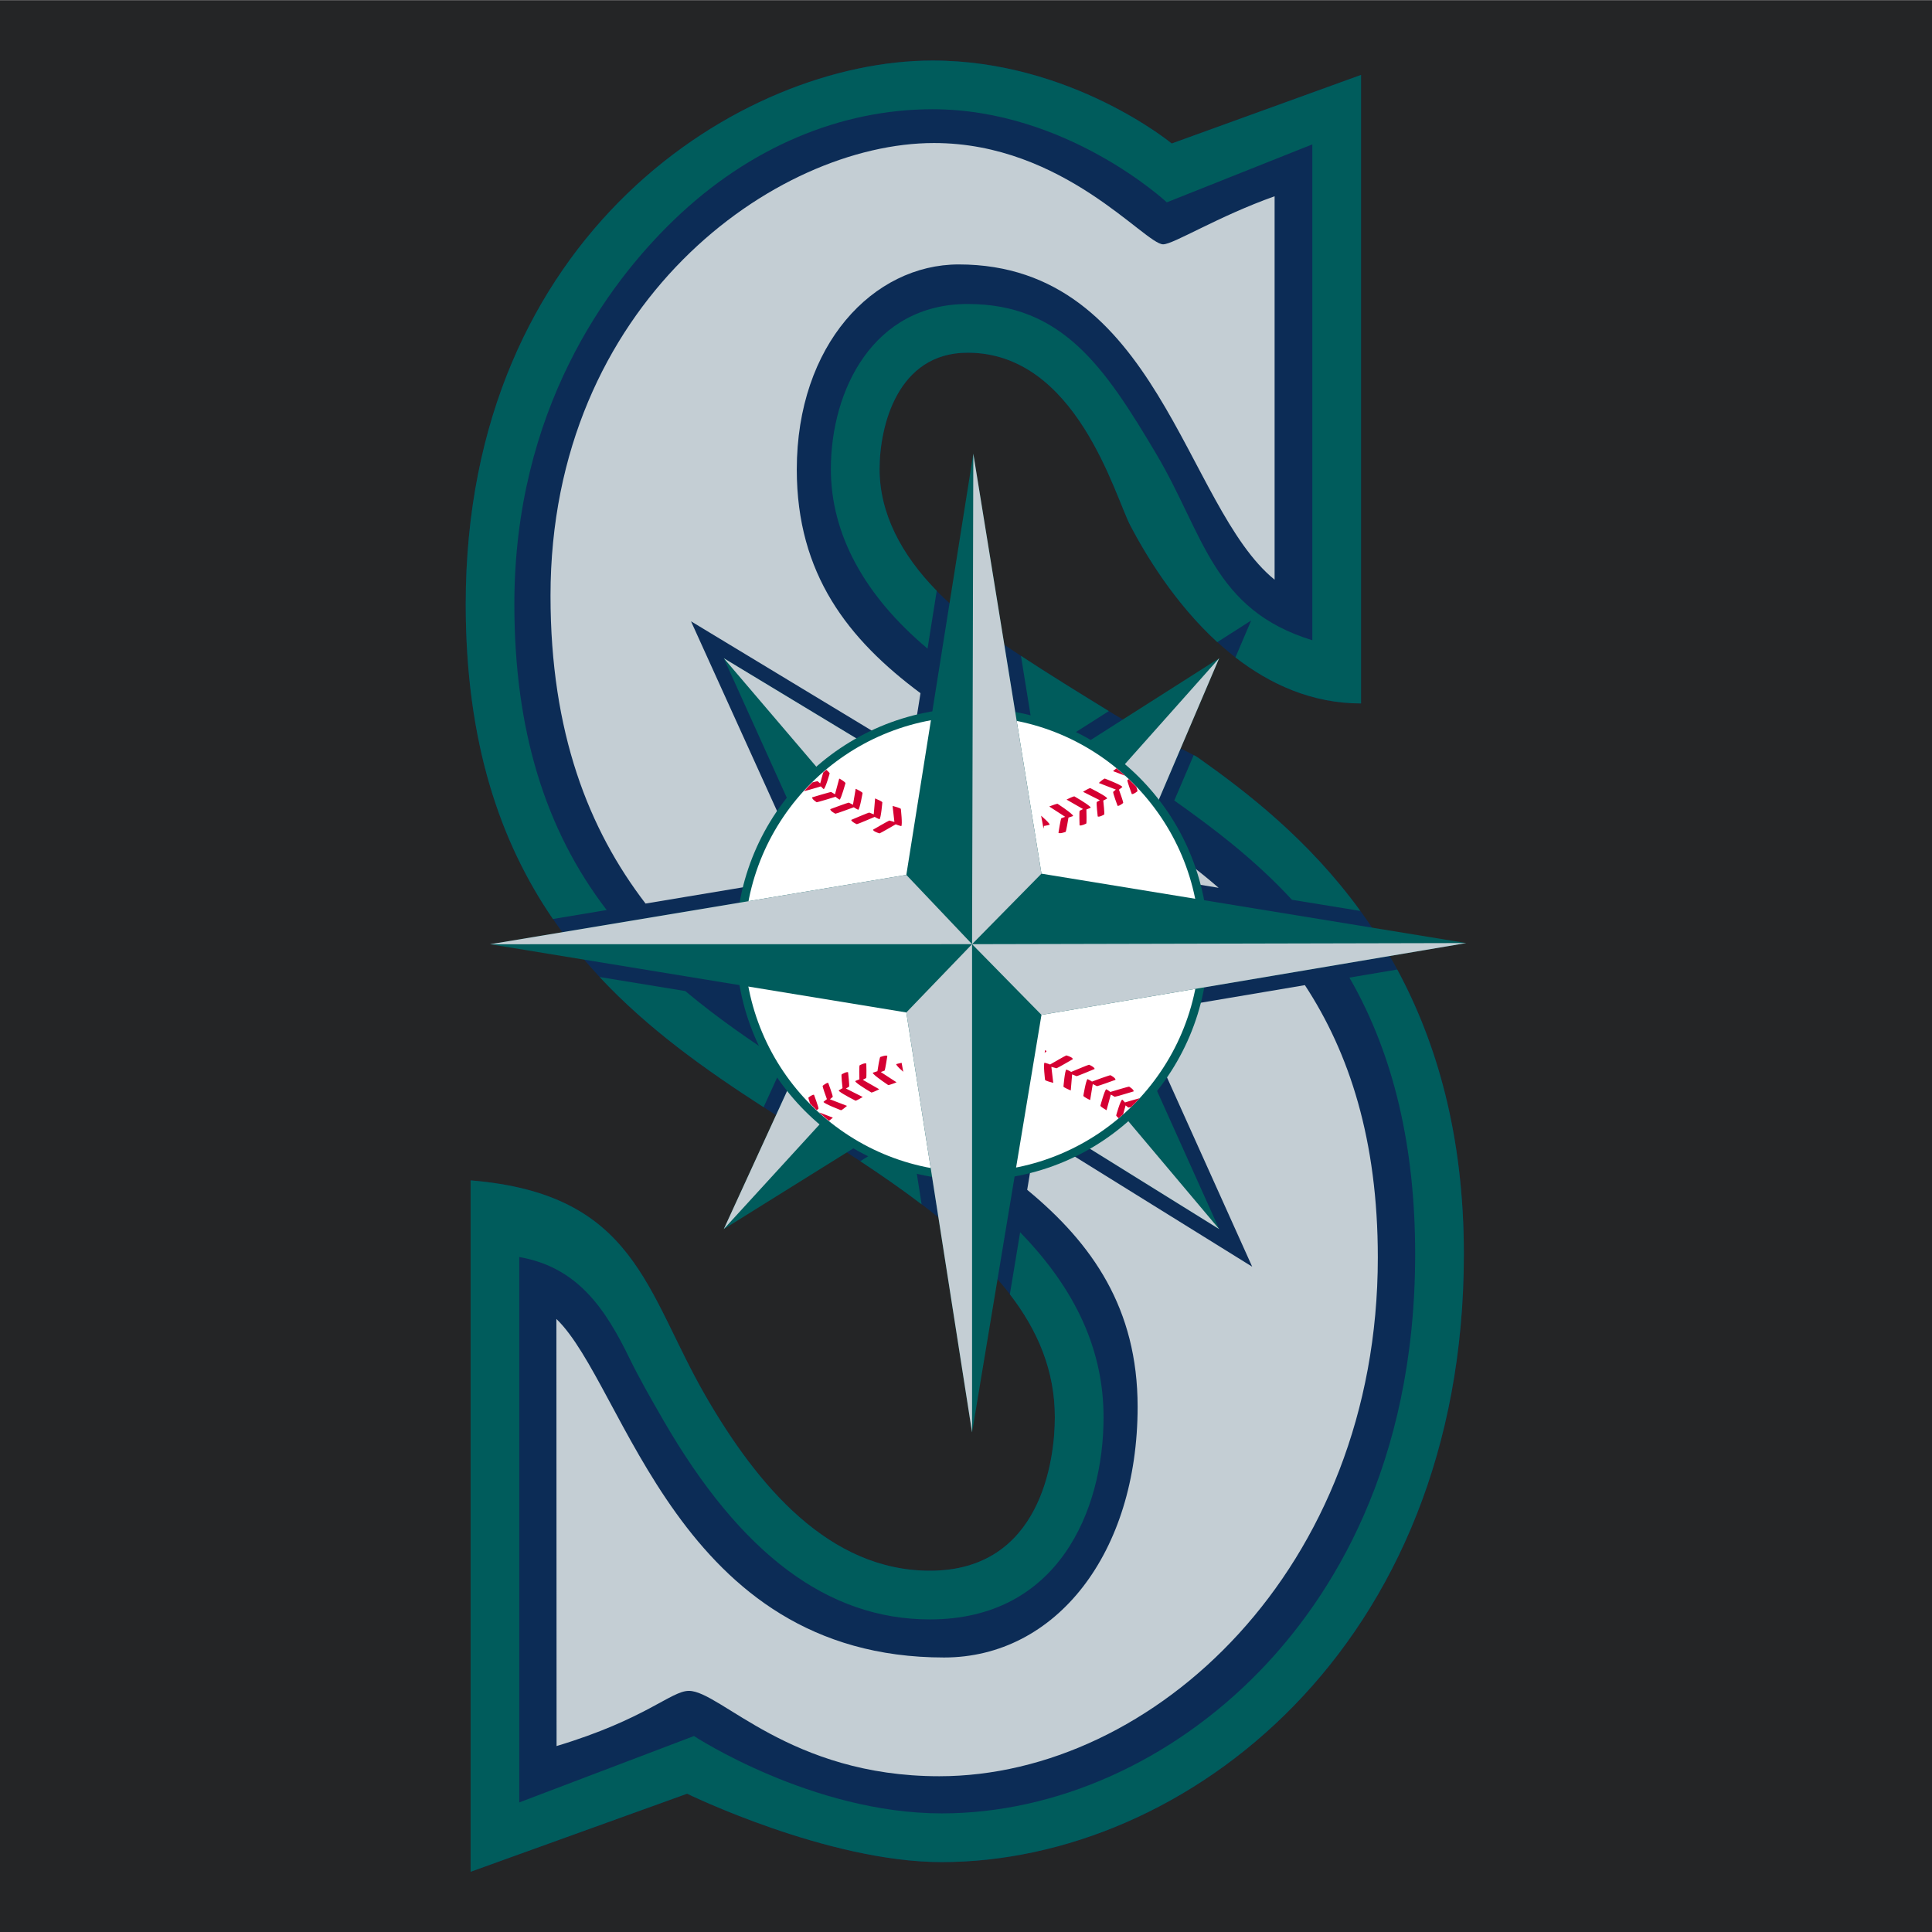
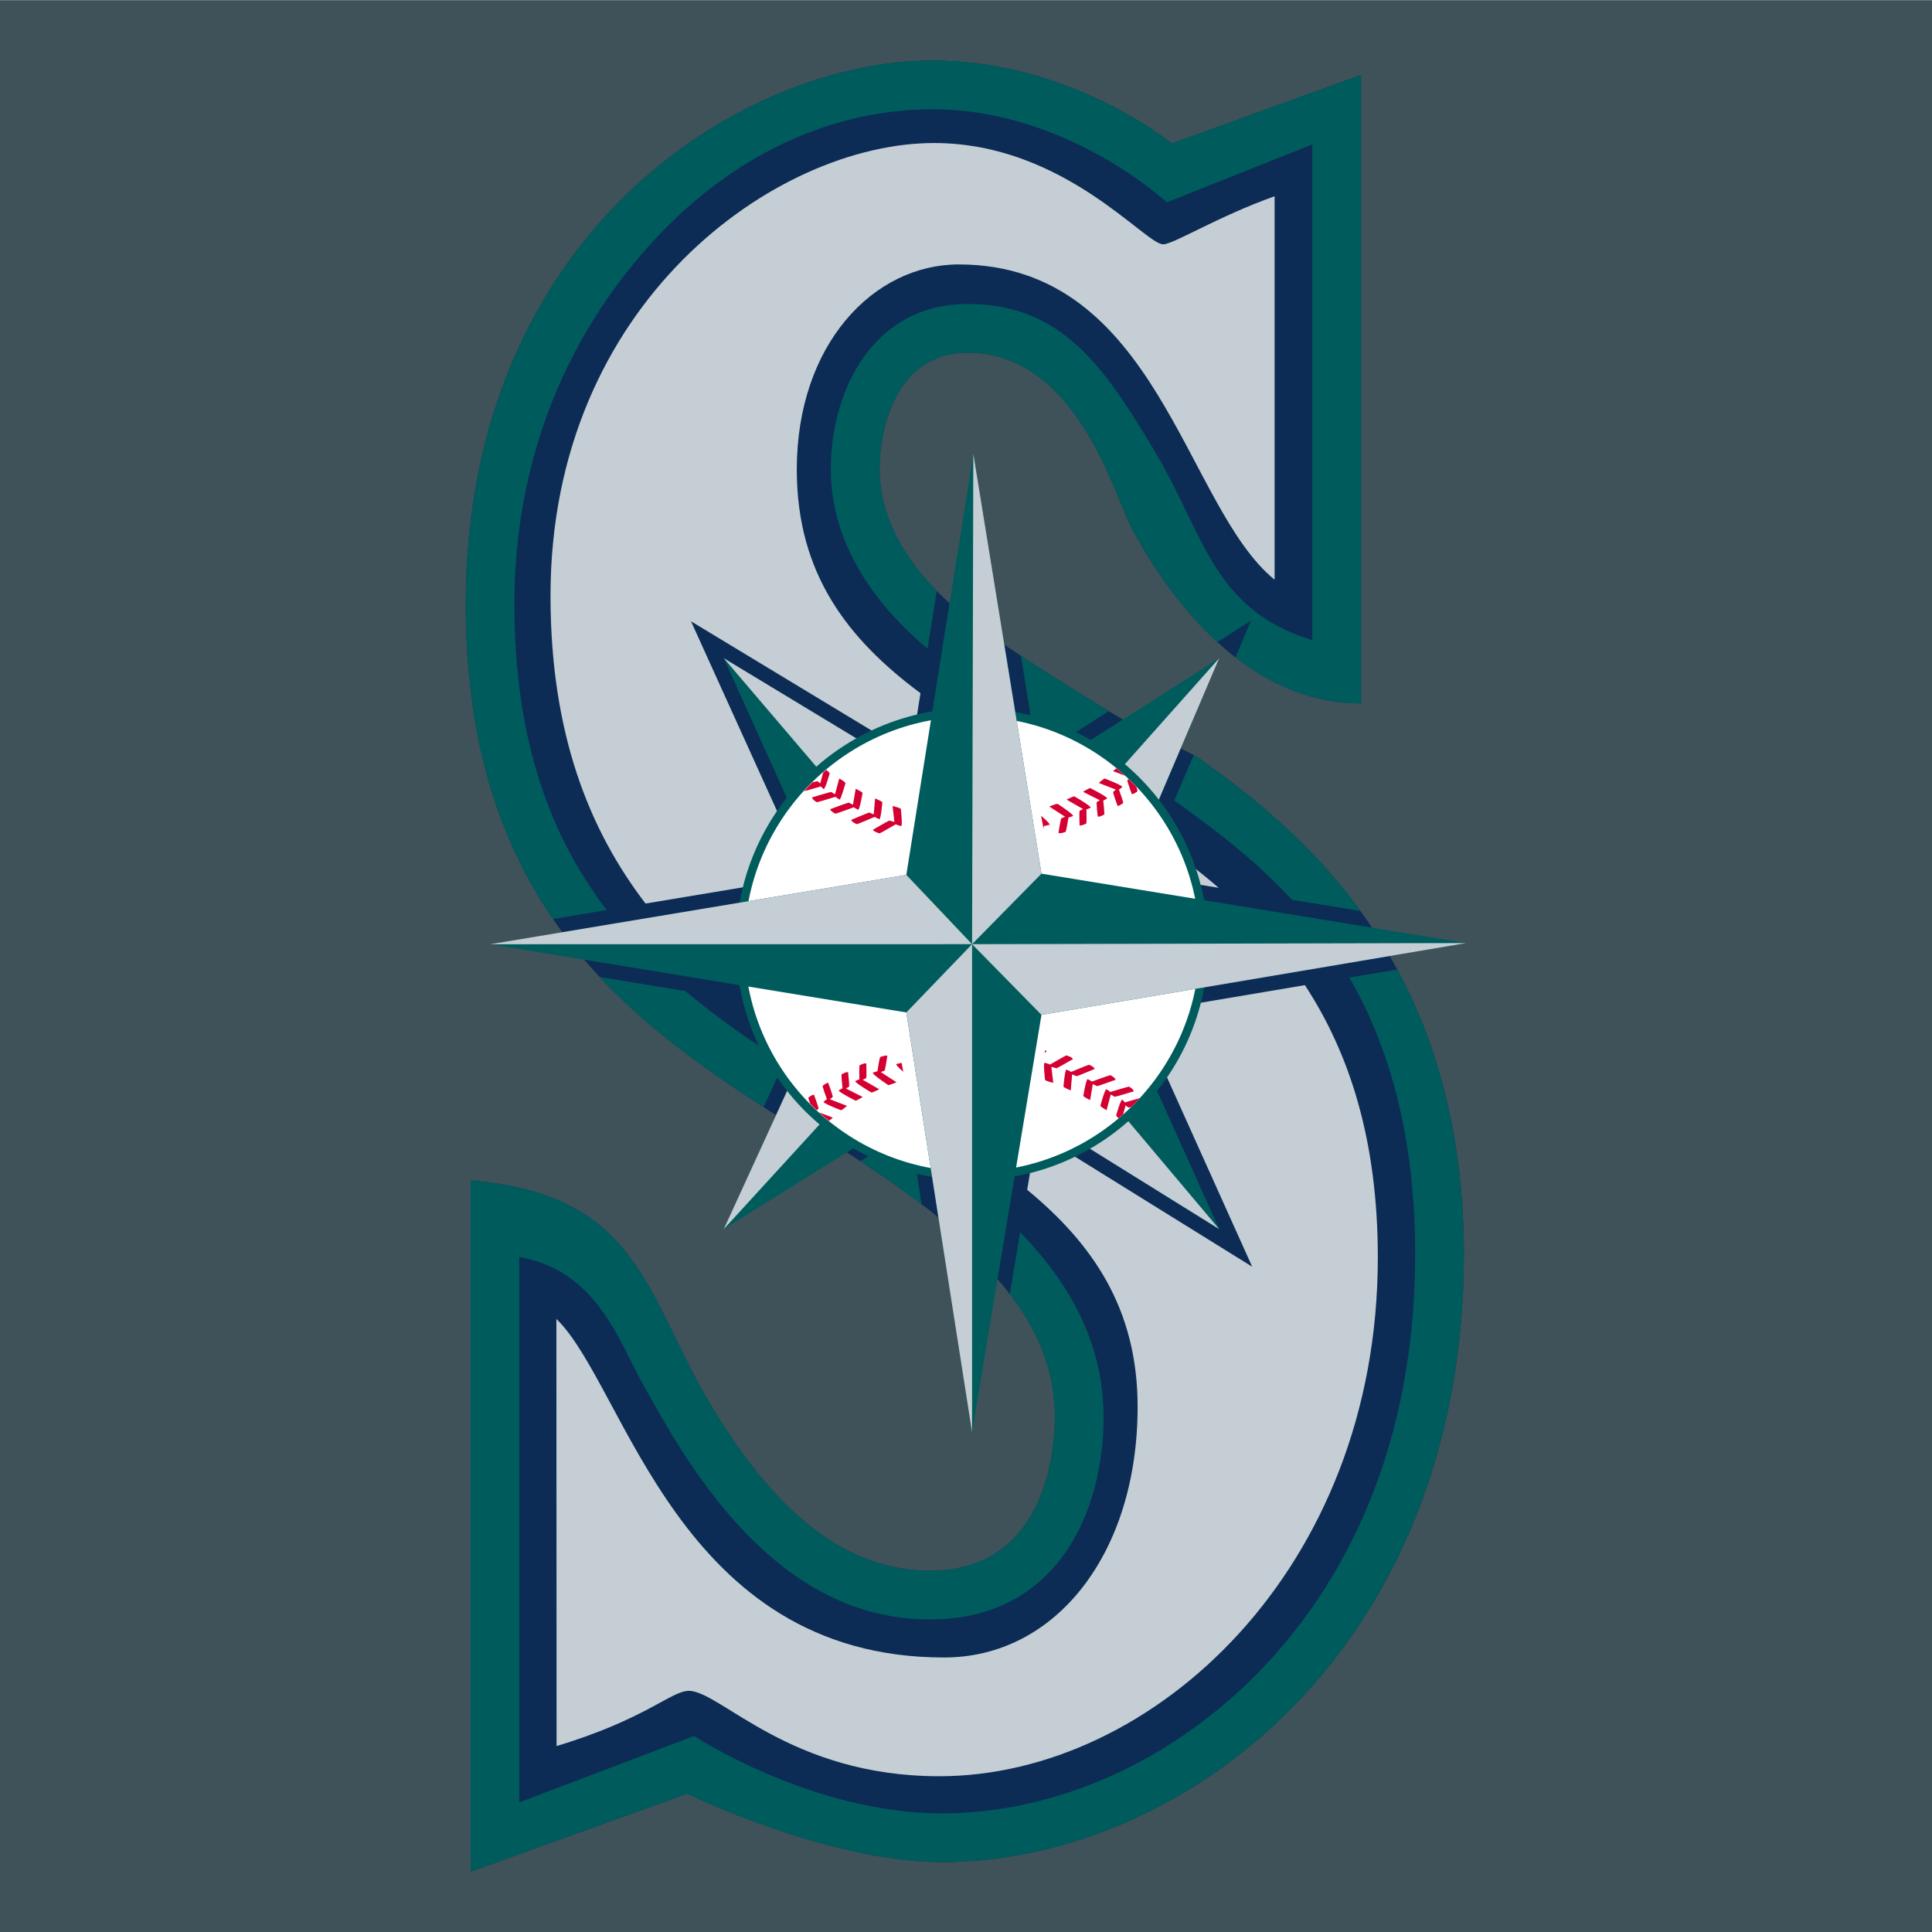
<svg xmlns="http://www.w3.org/2000/svg" version="1.1" id="svg23675" viewBox="0 0 250 250" height="250" width="250">
  <defs id="defs23713" />
-   <path id="path23677" d="M0 .021h250v249.996H0z" fill="#242526" />
+   <path id="path23677" d="M0 .021h250v249.996H0z" fill="#405259" />
  <path id="path23679" fill="#0c2c56" d="M60.898 152.743c21.416 1.739 22.636 14.435 30.396 27.878 6.752 11.688 16.006 22.629 29.038 22.629 14.435 0 16.166-14.466 16.166-19.852 0-8.408-4.257-15.183-10.688-21.226-1.022-.946-2.762-3.311-3.875-4.227-4.349-3.586-9.384-6.942-14.633-10.284-1.435-.916-2.212-.412-3.67-1.328-20.82-13.106-43.365-27.942-43.365-68.142 0-48.02 35.744-70.358 60.402-70.358 17.959 0 30.953 10.735 30.953 10.735l24.498-8.873v81.329c-16.221 0-26.275-16.189-29.854-23.025-2.021-3.86-6.965-22.362-21.049-22.362-9.087 0-11.398 9.499-11.398 15.068 0 7.774 5.203 14.931 13.122 20.63 4.959 3.563 11.224 7.416 17.281 11.131 2.892 1.785 9.826 4.875 10.826 5.584 13.152 9.308 34.378 26.436 34.378 64.229 0 50.812-35.996 78.674-67.574 78.674-14.809 0-32.936-8.85-32.936-8.85l-28.015 10.101v-89.461z" />
  <g id="g23681" fill="#005c5c">
    <path id="path23683" d="M143.479 92.017c-3.86-2.373-7.782-4.792-11.368-7.149l1.351 8.354c1.373.862 2.754 1.717 4.112 2.556l5.905-3.761zM98.808 143.268l2.647-5.783c-4.288-2.777-8.659-5.787-12.779-9.243l-11.085-1.815c6.317 6.769 13.763 12.034 21.217 16.841zM117.89 147.082c-.237-.168-.473-.32-.702-.488l-5.867 3.662c2.77 1.831 5.44 3.678 7.935 5.585l-1.366-8.759z" />
    <path id="path23685" d="M174.614 126.502c5.852 10.144 8.507 22.183 8.507 35.778 0 27.496-10.964 44.54-20.157 54-11.353 11.674-26.337 18.372-41.115 18.372-16.777 0-32.051-10.01-32.051-10.01l-22.606 8.591v-70.572c7.561 1.313 11.139 6.684 14.282 13.138 1.267 2.595 2.739 5.158 4.364 7.98 10.017 17.334 21.293 25.772 34.493 25.772 16.586 0 22.469-14.084 22.469-26.153 0-8.637-3.548-16.495-10.796-23.941l-1.328 8.026c3.617 4.685 5.821 9.888 5.821 15.915 0 5.386-1.731 19.852-16.166 19.852-13.031 0-22.286-10.94-29.038-22.629-7.759-13.443-8.98-26.139-30.396-27.878v89.462l28.015-10.101s18.127 8.85 32.936 8.85c31.578 0 67.574-27.862 67.574-78.674 0-15.427-3.54-27.405-8.621-36.824l-6.187 1.046zM155.045 98.052c-.115-.084-.32-.206-.58-.343l-2.51 5.875c4.799 3.411 10.276 7.484 15.221 12.848l8.85 1.442c-6.73-9.263-14.755-15.42-20.981-19.822zM78.506 117.758c-8.026-10.467-11.948-23.422-11.948-39.566 0-25.055 11.963-41.359 20.638-49.721 9.857-9.506 21.69-14.335 33.47-14.335 17.411 0 30.319 12.047 30.319 12.047l18.83-7.5v64.163c-12.863-3.929-14.038-13.717-20.165-24.055-6.744-11.391-12.245-19.455-24.437-19.455-12.162 0-17.7 11.078-17.7 21.37 0 8.385 4.318 16.35 12.512 23.224l1.19-7.477c-4.608-4.7-7.4-10.056-7.4-15.747 0-5.57 2.312-15.068 11.398-15.068 14.084 0 19.027 18.501 21.049 22.362 1.915 3.655 5.685 9.987 11.254 15.091l4.379-2.792-2.029 4.768c4.448 3.449 9.872 5.958 16.251 5.958V9.696l-24.498 8.873S138.626 7.834 120.666 7.834c-24.658 0-60.402 22.339-60.402 70.358 0 17.914 4.479 30.792 11.284 40.726l6.958-1.16z" />
  </g>
  <g id="g23687" fill="#c4ced4">
    <path id="path23689" d="M104.4 113.44L89.417 80.397l28.435 17.197 1.259-7.896c-9.354-6.958-16.007-15.389-16.007-28.938 0-16.174 9.911-26.542 20.95-26.542 25.78 0 29.251 31.372 40.879 40.794V25.397c-7.324 2.602-13.077 6.218-14.42 6.218-2.357 0-12.871-13.107-29.648-13.107-20.515 0-49.629 20.744-49.629 58.579 0 17.723 4.944 30.243 12.298 39.833l20.866-3.48zM149.734 108.779l-1.915 4.486 9.873 1.618c-2.541-2.206-5.218-4.212-7.958-6.104zM96.176 129.47c2.189 1.717 4.44 3.33 6.729 4.871l1.61-3.506-8.339-1.365zM147.613 131.064l.046.907 14.374 31.94-27.894-17.318-1.221 7.37c8.438 6.958 14.29 15.351 14.29 28.076 0 18.905-10.551 32.44-25.047 32.44-34.5 0-41.214-35.172-50.164-43.809l.023 55.268c11.551-3.479 14.809-7.141 17.12-7.141 4.09 0 13.016 11.047 32.395 11.047 27.694 0 56.755-26.81 56.755-67.123 0-15.229-3.692-26.475-9.438-35.244l-21.239 3.587z" />
  </g>
  <path id="path23691" d="M93.658 85.173l13.23 29.297-.16 16.068-13.07 28.507 26.78-16.693 9.445-.641 27.878 17.334-11.971-26.623-.938-17.005 12.909-30.244-24.254 15.434-12.764.947" fill="#005c5c" />
  <path id="path23693" d="M93.658 85.173l20.951 24.567-7.881 20.798-13.07 28.507 22.202-24.262 14.023 6.928 27.878 17.334-25.2-29.926 12.291-13.702 12.909-30.244-22.995 25.833-14.023-9.452" fill="#c4ced4" />
  <path id="path23695" fill="#005c5c" d="M156.342 122.176c0 16.88-13.68 30.552-30.556 30.552S95.23 139.056 95.23 122.176c0-16.876 13.68-30.556 30.556-30.556s30.556 13.68 30.556 30.556z" />
  <path id="path23697" fill="#FFF" d="M155.243 122.176c0 16.27-13.184 29.453-29.458 29.453-16.266 0-29.457-13.184-29.457-29.453 0-16.266 13.191-29.457 29.457-29.457 16.275 0 29.458 13.191 29.458 29.457z" />
  <g id="g23699" fill="#d50032">
    <path id="path23701" d="M106.583 102.111c.229-.069.778-2.037.778-2.037-.038-.107-.305-.351-.427-.465-.137.106-.274.236-.412.351l-.389 1.412-.343-.282c-.046-.008-.32.061-.656.152-.374.366-.74.74-1.091 1.137.503-.114 1.915-.542 2.174-.618.144.167.366.35.366.35" />
    <path id="path23703" d="M108.643 103.476c.198-.083.763-2.144.763-2.144-.068-.168-.641-.503-.641-.503l-.168-.084-.046.167-.503 1.87-.496-.298c-.122-.015-2.464.694-2.464.694-.031.259.595.633.595.633.106.008 2.182-.625 2.434-.709.19.176.526.374.526.374M108.101 105.292c.114.008 2.212-.771 2.38-.832.213.153.572.328.572.328.213-.099.564-2.182.564-2.182-.084-.145-.725-.458-.725-.458l-.175-.077-.023.191-.32 1.869-.542-.274c-.122 0-2.396.847-2.396.847-.014.26.665.588.665.588M110.207 106.215c.168.229.664.435.664.435.107 0 2.159-.877 2.312-.946.221.145.618.305.618.305.199-.107.374-2.197.374-2.197-.091-.145-.755-.412-.755-.412l-.183-.084-.015.191-.16 1.869-.58-.229c-.122 0-2.334.946-2.334.946-.002.031.02.084.059.122M112.968 107.36c.008.045.039.076.077.129h.007c.199.198.763.351.763.351.099-.015 1.968-1.106 2.09-1.175.259.114.717.236.717.236.183-.16-.054-2.235-.054-2.235-.106-.122-.862-.32-.862-.32l-.199-.061.016.213.213 1.862-.656-.183c-.105.023-2.112 1.183-2.112 1.183M135.032 107.23c.023-.16.046-.282.054-.351.268-.03.74-.16.74-.16.008-.03-.023-.076-.054-.13h.008l-.03-.03c-.176-.244-.626-.656-1.03-1.007.114.587.214 1.152.312 1.678M137.337 105.879c-.1.122-.374 1.892-.374 1.892.19.153.931-.129.931-.129.076-.099.328-1.595.366-1.847.244-.076.596-.198.596-.198 0-.03-.023-.076-.062-.137l.016-.008-.062-.03c-.396-.435-1.899-1.412-1.899-1.412-.13-.015-.816.252-.816.252l-.26.099 2.061 1.335M139.709 104.911c-.076.13-.015 1.884-.015 1.884.206.115.87-.229.87-.229.061-.115.022-1.511.015-1.816.236-.084.564-.244.564-.244 0-.031-.03-.061-.091-.122h.022l-.054-.023c-.419-.412-1.999-1.313-1.999-1.313-.137-.007-.763.298-.763.298l-.244.122 2.129 1.221M141.922 103.781c-.076.145.122 1.87.122 1.87.222.114.839-.252.839-.252.062-.122-.091-1.526-.121-1.808.229-.099.503-.267.503-.267 0-.038-.03-.076-.084-.122h.008l-.03-.023c-.428-.374-2.075-1.198-2.075-1.198-.146 0-.718.343-.718.343l-.221.137 2.174 1.091M144.043 102.469c-.046.16.572 1.808.572 1.808.229.053.725-.374.725-.374.03-.129-.435-1.411-.549-1.724.19-.122.442-.343.442-.343-.038-.236-2.273-1.091-2.273-1.091-.146.023-.596.412-.596.412l-.175.161 2.204.854m.306 1.914zM146.454 102.751c.229.061.732-.366.732-.366.015-.061-.054-.29-.153-.58-.32-.328-.655-.664-.991-.992l-.16.145c-.038.146.572 1.793.572 1.793M144.027 99.784l1.557.595c-.366-.328-.732-.648-1.113-.961-.138.107-.268.213-.268.213M145.218 142.291c-.244.076-.786 2.045-.786 2.045.023.076.184.244.321.366.198-.168.389-.336.579-.504l.32-1.16.344.275c.03.015.168-.016.366-.062.374-.381.748-.747 1.114-1.145-.626.168-1.679.474-1.908.55-.144-.182-.35-.365-.35-.365" />
    <path id="path23705" d="M146.11 140.612c-.114-.016-2.174.61-2.434.687-.19-.168-.526-.351-.526-.351-.214.092-.763 2.136-.763 2.136.061.153.648.488.648.488l.152.092.55-2.029.503.29c.106.015 2.457-.702 2.457-.702.032-.244-.587-.611-.587-.611M143.692 139.132c-.115-.015-2.259.764-2.389.824-.206-.152-.572-.32-.572-.32-.206.092-.549 2.167-.549 2.167.076.152.702.458.702.458l.183.076.336-2.061.549.275c.122 0 2.396-.824 2.396-.824.015-.259-.656-.595-.656-.595M141.579 138.187h.007-.007c-.168-.214-.656-.412-.656-.412-.114 0-2.19.885-2.312.931-.229-.152-.626-.306-.626-.306-.198.107-.374 2.213-.374 2.213.084.122.756.412.756.412l.19.076.175-2.075.58.229c.122 0 2.335-.931 2.335-.931 0-.047-.03-.092-.068-.137M138.824 137.057c0-.045-.03-.091-.076-.137h.008-.008c-.198-.198-.763-.352-.763-.352-.106.016-2.015 1.13-2.105 1.176-.244-.107-.718-.229-.718-.229-.183.152.069 2.243.069 2.228.099.138.861.321.861.321l.198.061-.244-2.075.672.184c.107-.017 2.106-1.177 2.106-1.177M135.346 135.943h-.016c-.016-.016-.054-.046-.092-.062-.015.122-.038.229-.061.352.152-.107.244-.184.244-.184-.007-.029-.045-.06-.075-.106M114.464 138.537c.084-.106.358-1.907.358-1.907-.183-.138-.923.152-.923.152-.084.092-.328 1.572-.359 1.831-.251.076-.603.198-.603.198-.008.046.099.168.099.168.412.442 1.907 1.435 1.907 1.435.122 0 .816-.26.816-.26l.252-.106-2.037-1.327M112.083 139.498c.069-.122.015-1.876.015-1.876-.221-.122-.862.229-.862.229-.076.106-.045 1.525-.03 1.815-.236.076-.549.229-.549.229 0 .03.114.152.114.152.427.412 1.992 1.327 1.992 1.327.137 0 .771-.305.771-.305l.236-.122-2.128-1.221M109.871 140.612c.068-.122-.13-1.861-.13-1.861-.214-.107-.832.274-.832.274-.069.106.084 1.511.114 1.785-.213.122-.503.29-.503.29.008.016.038.046.084.106h-.008l.023.016c.412.366 2.083 1.205 2.083 1.205.145 0 .717-.351.717-.351l.221-.122-2.174-1.099M107.758 141.939c.03-.152-.588-1.815-.588-1.815-.221-.046-.717.382-.717.382-.038.122.435 1.419.549 1.724-.191.122-.443.352-.443.352.038.229 2.274 1.083 2.274 1.083.145-.03.603-.427.603-.427l.168-.138-2.212-.854M105.332 141.665c-.229-.061-.725.366-.725.366-.015.062.092.412.222.778.282.29.572.58.862.854l.221-.198c.037-.152-.58-1.8-.58-1.8M107.773 144.625l-1.786-.687c.42.382.847.748 1.282 1.099.152-.122.32-.259.32-.259M116.669 137.53c-.26.046-.702.168-.702.168 0 .03.015.076.061.122l-.015.015.03.016c.145.214.496.534.839.839-.076-.397-.153-.779-.213-1.16" />
  </g>
  <path id="path23707" d="M125.946 58.707l-8.667 54.504-53.863 8.973 53.863 8.827 8.507 54.341 8.98-54.029 54.969-9.292-54.969-8.98" fill="#005c5c" />
  <path id="path23709" d="M125.946 58.707l-.16 63.469-8.507-8.965-53.863 8.973 62.37-.008-8.507 8.835 8.507 54.341v-63.176l8.98 9.147 54.969-9.292-63.949.145 8.98-9.125" fill="#c4ced4" />
</svg>
